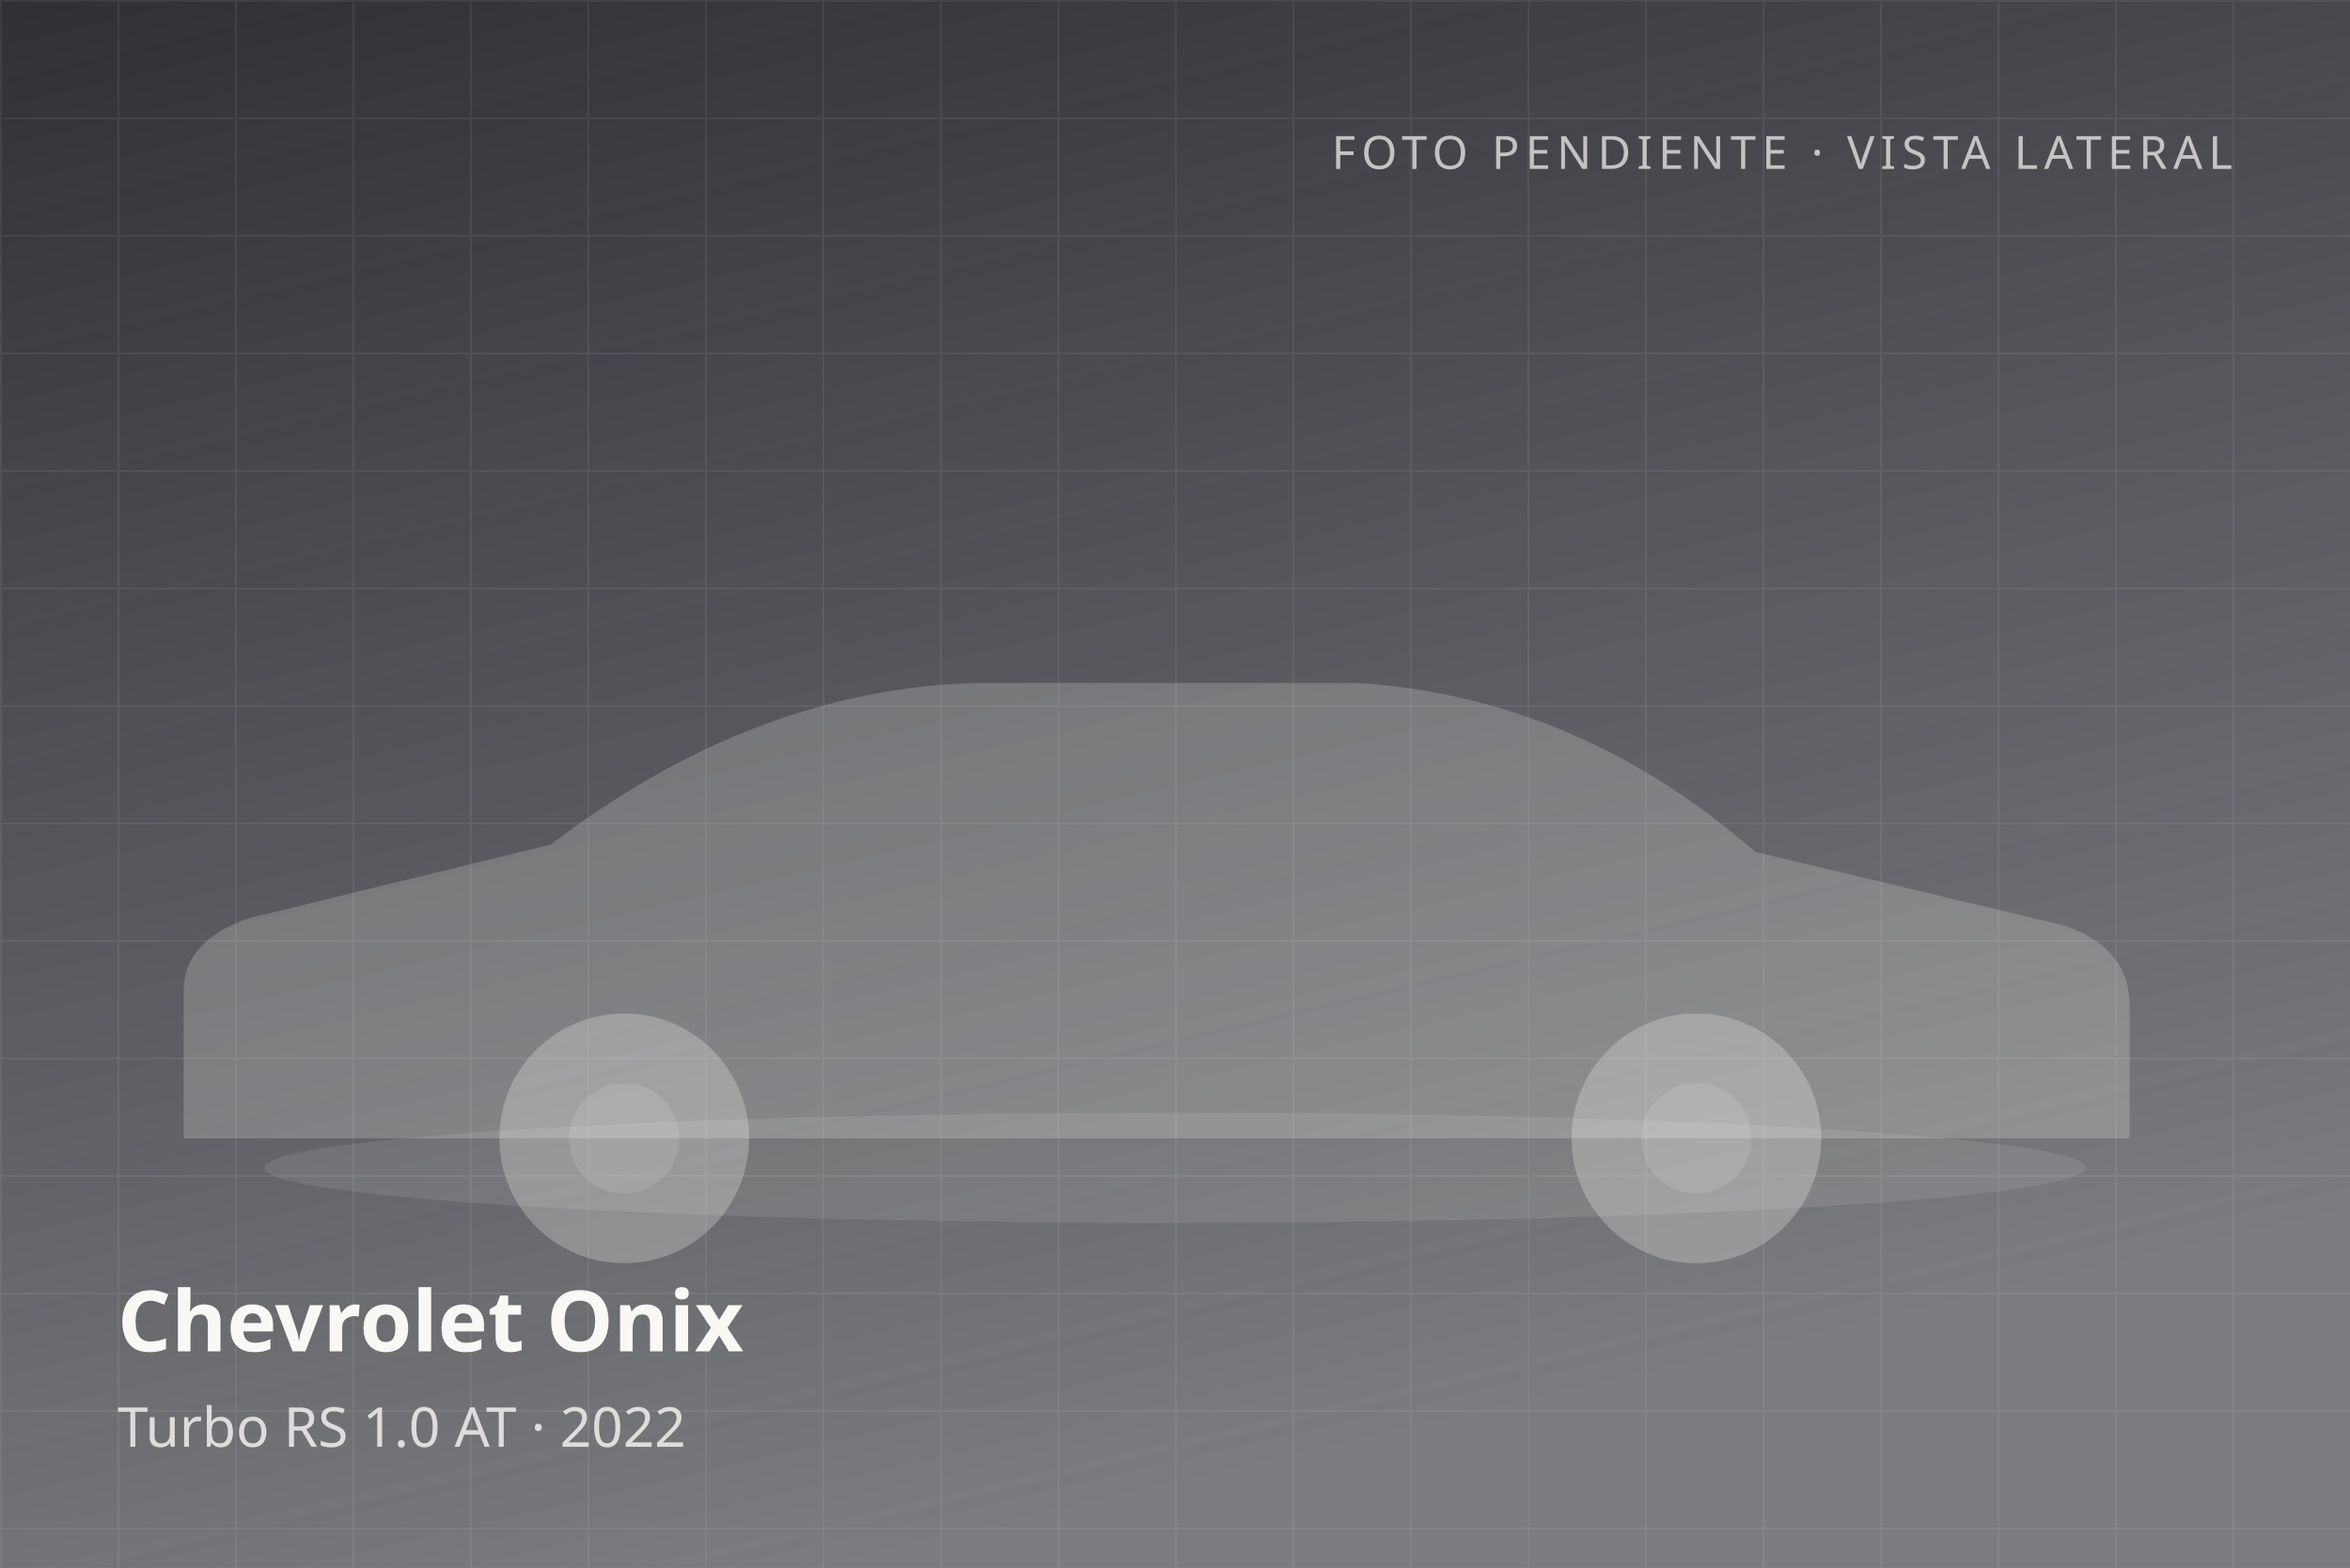
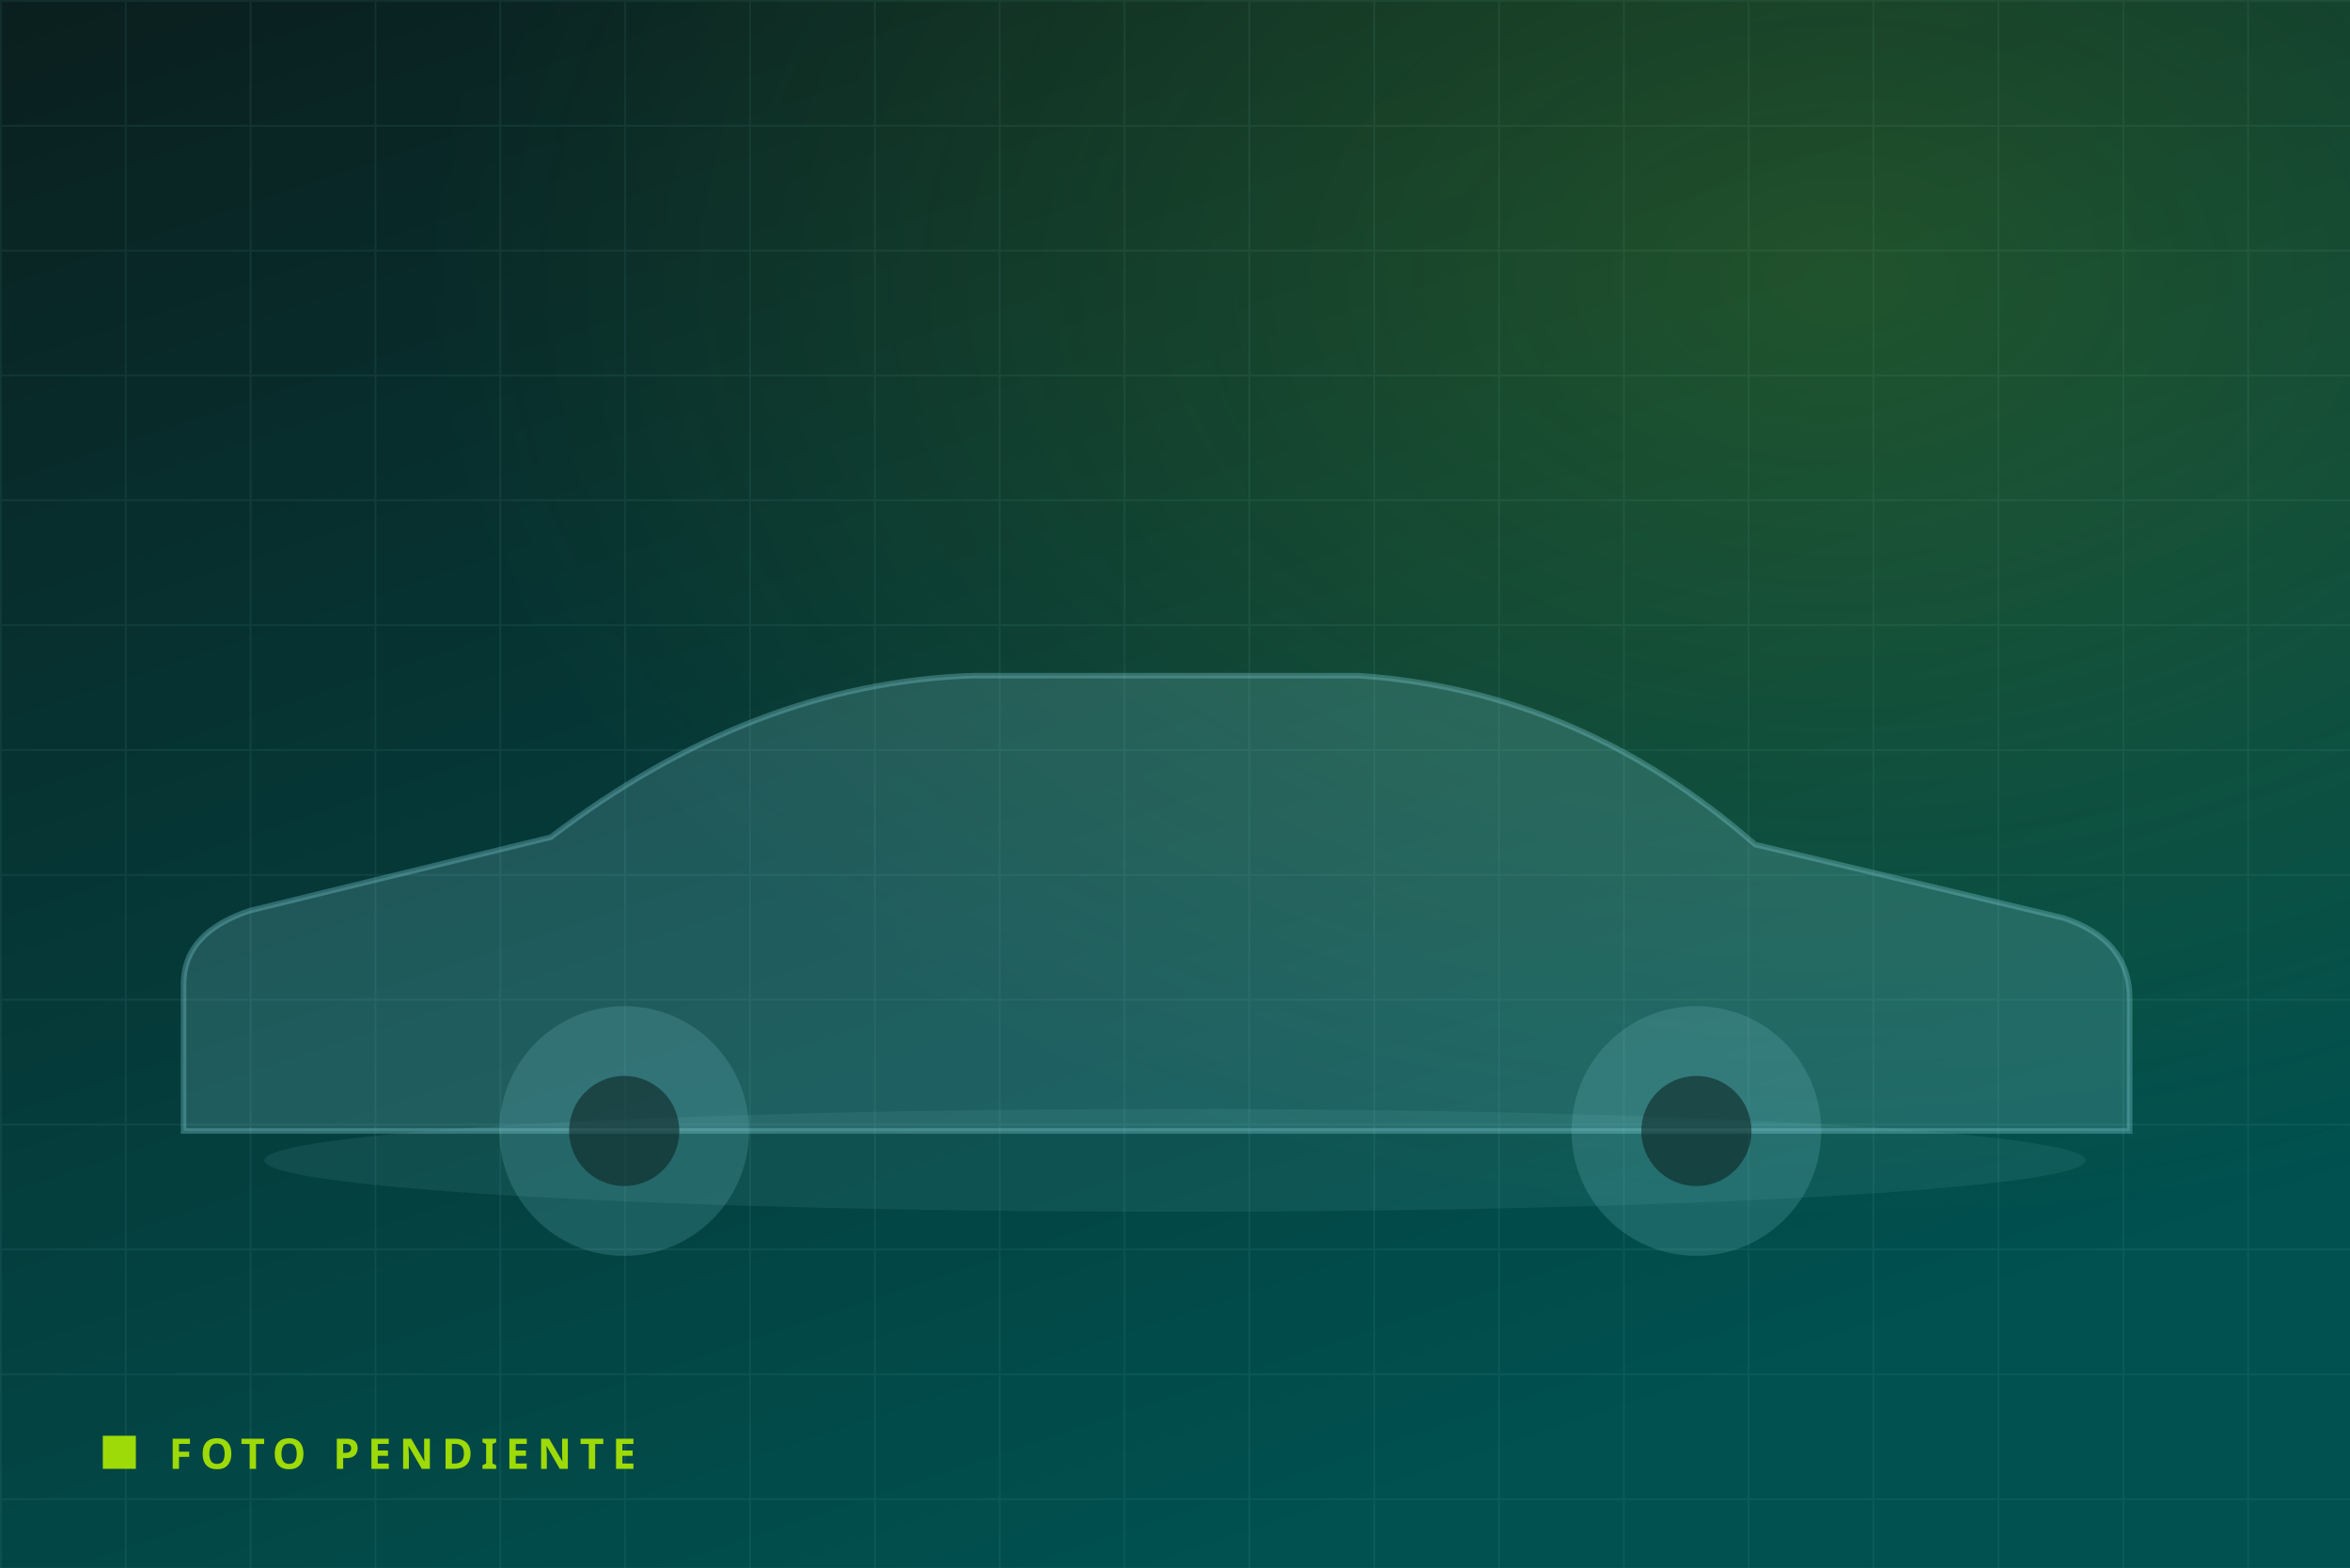
- <svg xmlns="http://www.w3.org/2000/svg" viewBox="0 0 640 427" width="640" height="427" role="img" aria-label="Imagen de referencia pendiente de Chevrolet Onix">
+ <svg xmlns="http://www.w3.org/2000/svg" viewBox="0 0 640 427" width="640" height="427" role="img" aria-label="Imagen de referencia pendiente">
  <defs>
-     <linearGradient id="fondo" x1="0" y1="0" x2="0.35" y2="1">
-       <stop offset="0%" stop-color="#23252b" stop-opacity="0.95" />
-       <stop offset="100%" stop-color="#23252b" stop-opacity="0.6" />
+     <linearGradient id="fg01" x1="0" y1="0" x2="0.5" y2="1">
+       <stop offset="0%" stop-color="#0A1F1E" />
+       <stop offset="100%" stop-color="#005150" />
    </linearGradient>
-     <pattern id="rejilla" width="32" height="32" patternUnits="userSpaceOnUse">
-       <path d="M32 0 L0 0 0 32" fill="none" stroke="#faf8f5" stroke-opacity="0.07" stroke-width="1" />
+     <radialGradient id="hg01" cx="0.78" cy="0.18" r="0.6">
+       <stop offset="0%" stop-color="#AEEA00" stop-opacity="0.16" />
+       <stop offset="100%" stop-color="#AEEA00" stop-opacity="0" />
+     </radialGradient>
+     <pattern id="rg01" width="34" height="34" patternUnits="userSpaceOnUse">
+       <path d="M34 0 L0 0 0 34" fill="none" stroke="#7ECAD1" stroke-opacity="0.08" stroke-width="1" />
    </pattern>
  </defs>
-   <rect width="640" height="427" fill="url(#fondo)" />
-   <rect width="640" height="427" fill="url(#rejilla)" />
-   <g transform="translate(0,60)">
-     <ellipse cx="320" cy="258" rx="248" ry="15" fill="#faf8f5" opacity="0.10" />
-     <path d="M50 250 L50 210 Q50 196 68 190 L150 170 Q205 128 265 126 L370 126 Q430 130 478 172 L562 192 Q580 198 580 214 L580 250 Z" fill="#faf8f5" opacity="0.20" />
-     <circle cx="170" cy="250" r="34" fill="#faf8f5" opacity="0.26" />
-     <circle cx="170" cy="250" r="15" fill="#faf8f5" opacity="0.12" />
-     <circle cx="462" cy="250" r="34" fill="#faf8f5" opacity="0.26" />
-     <circle cx="462" cy="250" r="15" fill="#faf8f5" opacity="0.12" />
+   <rect width="640" height="427" fill="url(#fg01)" />
+   <rect width="640" height="427" fill="url(#rg01)" />
+   <rect width="640" height="427" fill="url(#hg01)" />
+   <g transform="translate(0,58)">
+     <ellipse cx="320" cy="258" rx="248" ry="14" fill="#7ECAD1" opacity="0.10" />
+     <path d="M50 250 L50 210 Q50 196 68 190 L150 170 Q205 128 265 126 L370 126 Q430 130 478 172 L562 192 Q580 198 580 214 L580 250 Z" fill="#7ECAD1" opacity="0.22" />
+     <path d="M50 250 L50 210 Q50 196 68 190 L150 170 Q205 128 265 126 L370 126 Q430 130 478 172 L562 192 Q580 198 580 214 L580 250 Z" fill="none" stroke="#7ECAD1" stroke-opacity="0.35" stroke-width="1.5" />
+     <circle cx="170" cy="250" r="34" fill="#7ECAD1" opacity="0.20" />
+     <circle cx="170" cy="250" r="15" fill="#0A1F1E" opacity="0.55" />
+     <circle cx="462" cy="250" r="34" fill="#7ECAD1" opacity="0.20" />
+     <circle cx="462" cy="250" r="15" fill="#0A1F1E" opacity="0.55" />
  </g>
-   <text x="608" y="46" text-anchor="end" font-family="system-ui, sans-serif" font-size="12.5" letter-spacing="1.6" fill="#faf8f5" opacity="0.7">FOTO PENDIENTE · VISTA LATERAL</text>
-   <text x="32" y="368" font-family="system-ui, sans-serif" font-size="23" font-weight="700" fill="#faf8f5">Chevrolet Onix</text>
-   <text x="32" y="394" font-family="system-ui, sans-serif" font-size="15" fill="#faf8f5" opacity="0.8">Turbo RS 1.0 AT · 2022</text>
+   <g opacity="0.9">
+     <rect x="28" y="391" width="9" height="9" fill="#AEEA00" />
+     <text x="46" y="400" font-family="system-ui, sans-serif" font-size="11.5" font-weight="600" letter-spacing="2.2" fill="#AEEA00">FOTO PENDIENTE</text>
+   </g>
</svg>
